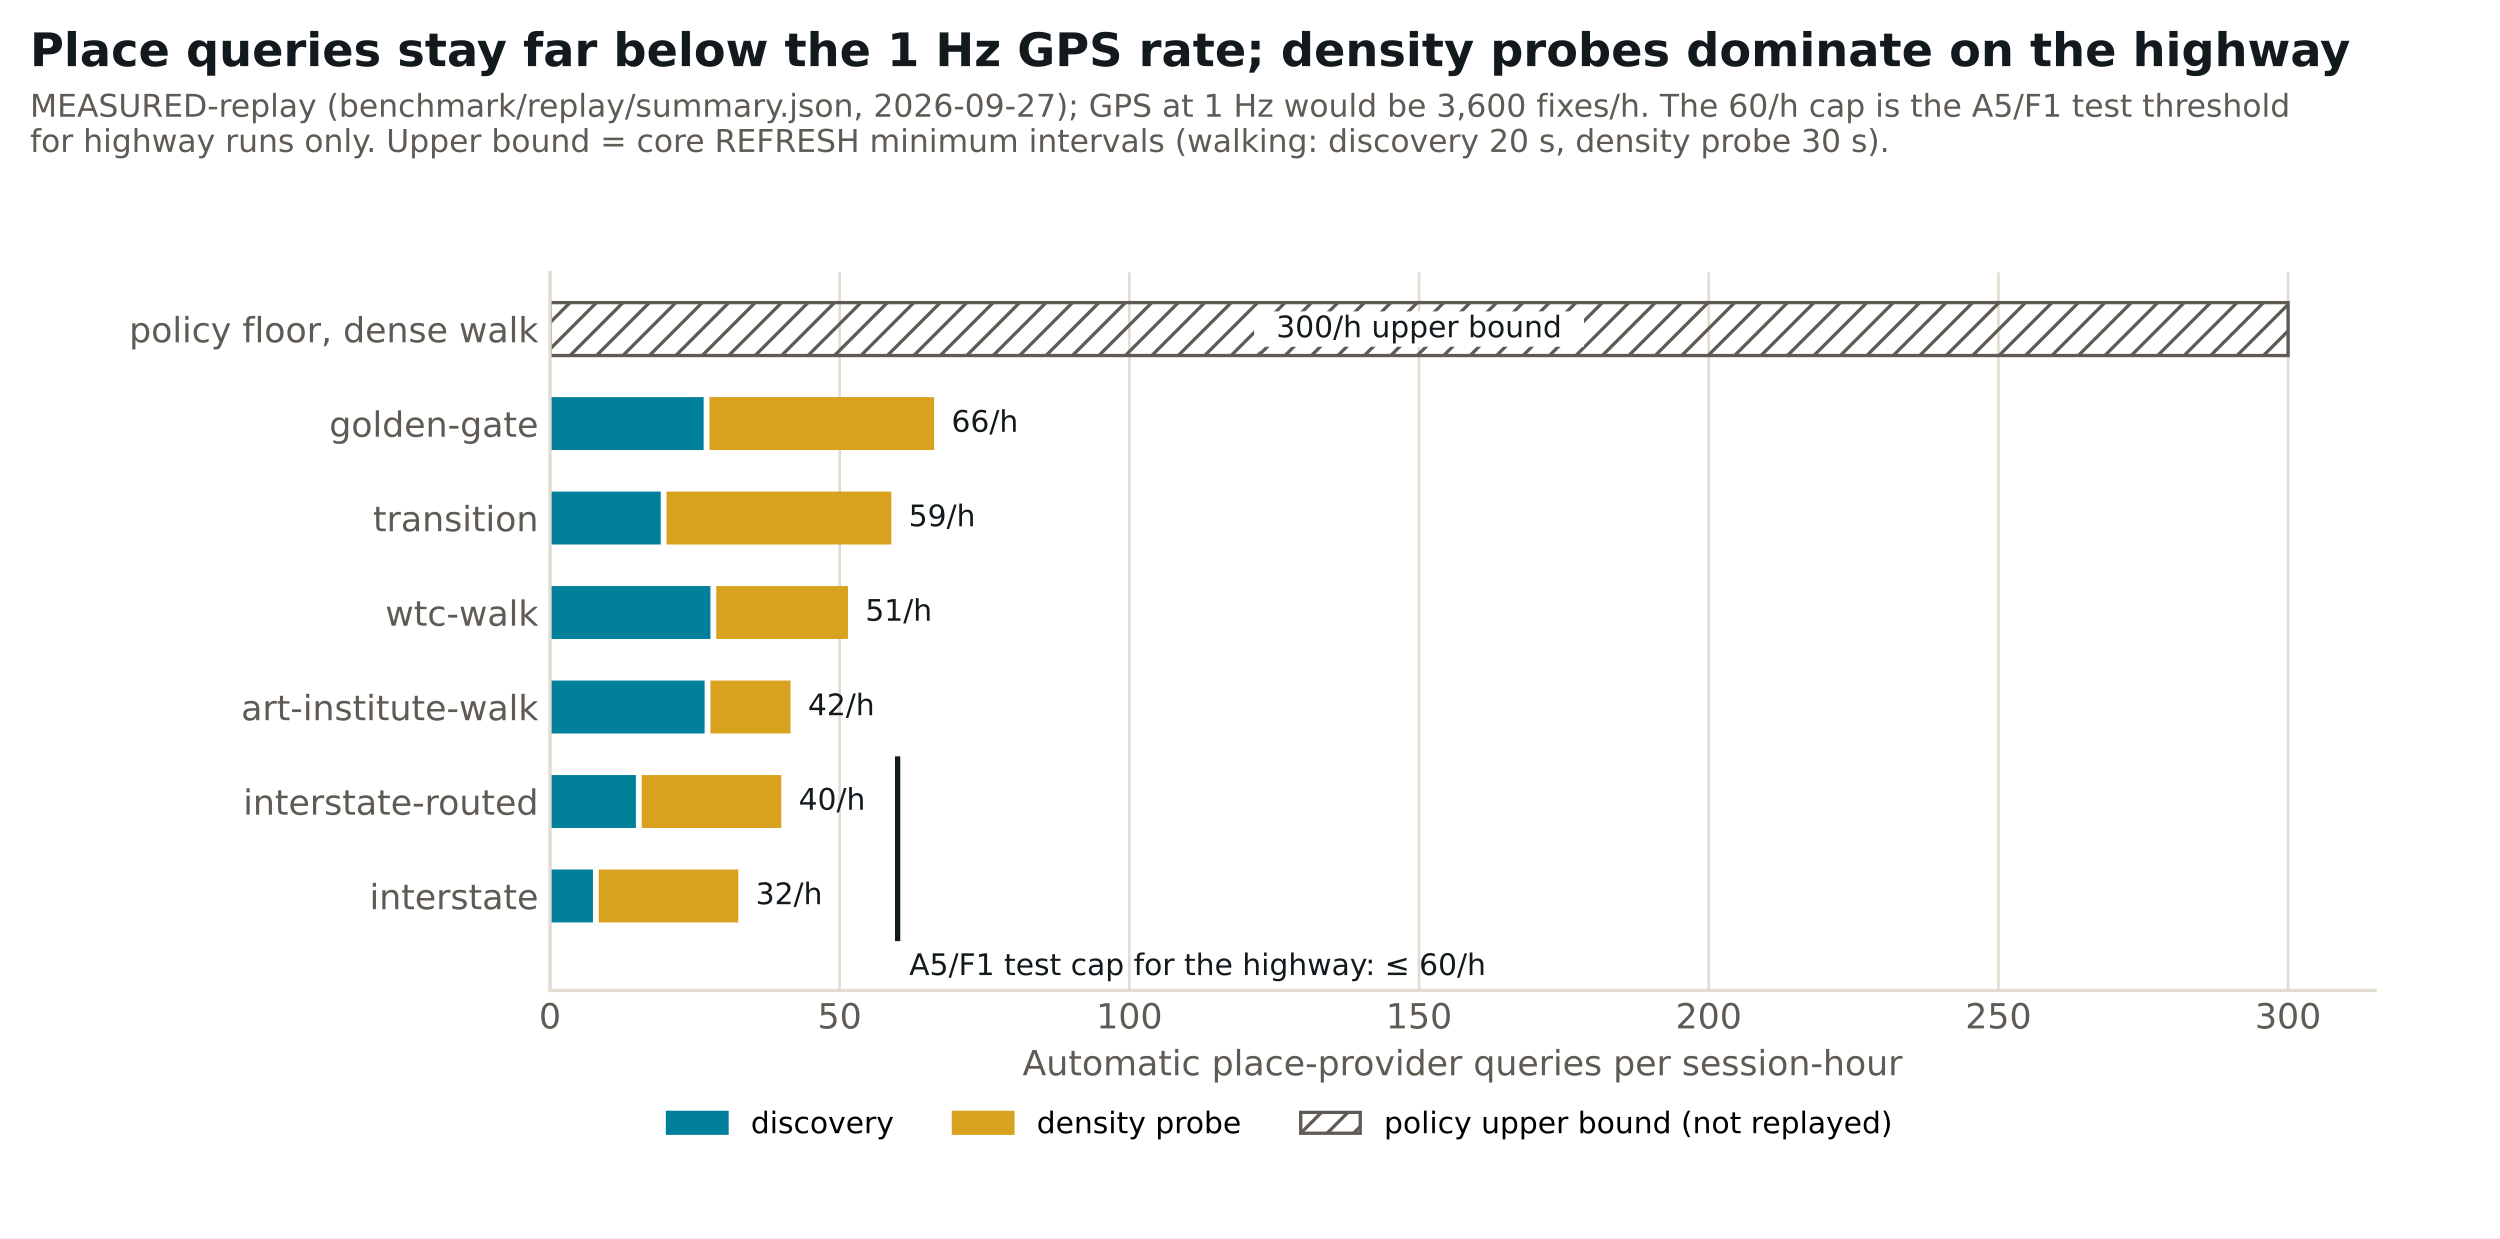
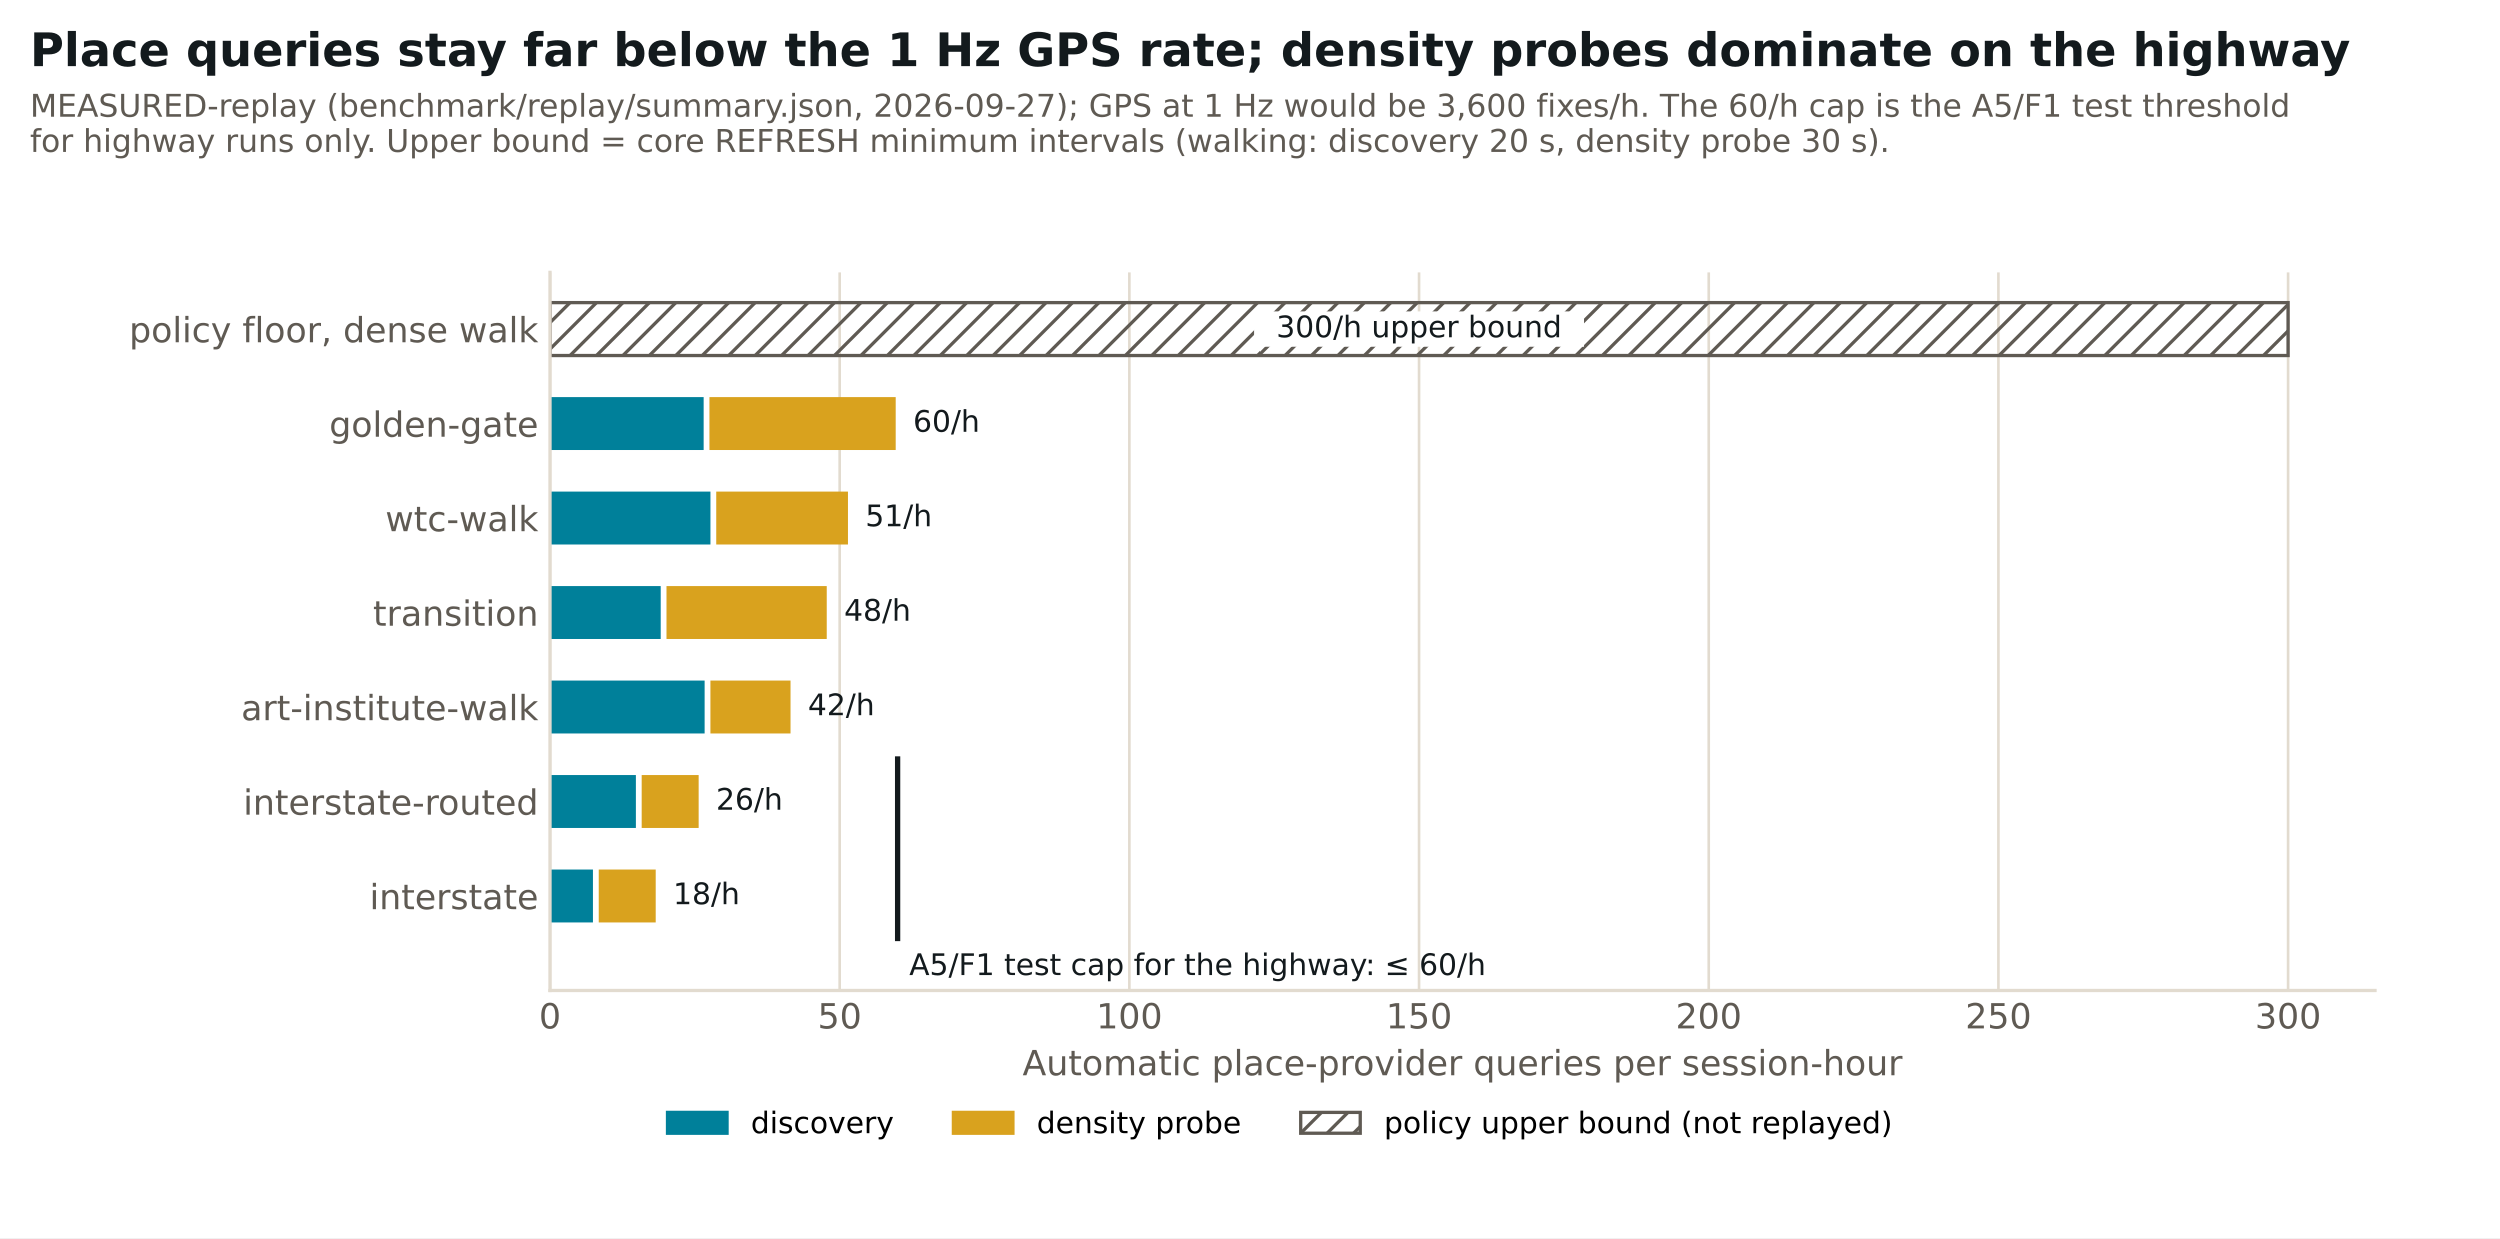
<svg xmlns="http://www.w3.org/2000/svg" width="756pt" height="374.4pt" viewBox="0 0 756 374.4" version="1.1">
  <defs>
    <style type="text/css">*{stroke-linejoin: round; stroke-linecap: butt}</style>
  </defs>
  <g id="figure_1">
    <g id="patch_1">
      <path d="M 0 374.4  L 756 374.4  L 756 0  L 0 0  z " style="fill: #ffffff" />
    </g>
    <g id="axes_1">
      <g id="patch_2">
        <path d="M 166.32 299.52  L 718.2 299.52  L 718.2 82.368  L 166.32 82.368  z " style="fill: #ffffff" />
      </g>
      <g id="matplotlib.axis_1">
        <g id="xtick_1">
          <g id="line2d_1">
-             <path d="M 166.32 299.52  L 166.32 82.368  " clip-path="url(#p4ca98eae43)" style="fill: none; stroke: #e2dbcf; stroke-width: 0.8; stroke-linecap: square" />
+             <path d="M 166.32 299.52  L 166.32 82.368  " clip-path="url(#pb39eec363e)" style="fill: none; stroke: #e2dbcf; stroke-width: 0.8; stroke-linecap: square" />
          </g>
          <g id="line2d_2" />
          <g id="text_1">
            <text style="font-size: 10.5px; font-family: 'DejaVu Sans'; text-anchor: middle; fill: #5f5a53" x="166.32" y="310.998" transform="rotate(-0 166.32 310.9984)">0</text>
          </g>
        </g>
        <g id="xtick_2">
          <g id="line2d_3">
-             <path d="M 253.92 299.52  L 253.92 82.368  " clip-path="url(#p4ca98eae43)" style="fill: none; stroke: #e2dbcf; stroke-width: 0.8; stroke-linecap: square" />
+             <path d="M 253.92 299.52  L 253.92 82.368  " clip-path="url(#pb39eec363e)" style="fill: none; stroke: #e2dbcf; stroke-width: 0.8; stroke-linecap: square" />
          </g>
          <g id="line2d_4" />
          <g id="text_2">
            <text style="font-size: 10.5px; font-family: 'DejaVu Sans'; text-anchor: middle; fill: #5f5a53" x="253.92" y="310.998" transform="rotate(-0 253.92 310.9984)">50</text>
          </g>
        </g>
        <g id="xtick_3">
          <g id="line2d_5">
-             <path d="M 341.52 299.52  L 341.52 82.368  " clip-path="url(#p4ca98eae43)" style="fill: none; stroke: #e2dbcf; stroke-width: 0.8; stroke-linecap: square" />
+             <path d="M 341.52 299.52  L 341.52 82.368  " clip-path="url(#pb39eec363e)" style="fill: none; stroke: #e2dbcf; stroke-width: 0.8; stroke-linecap: square" />
          </g>
          <g id="line2d_6" />
          <g id="text_3">
            <text style="font-size: 10.5px; font-family: 'DejaVu Sans'; text-anchor: middle; fill: #5f5a53" x="341.52" y="310.998" transform="rotate(-0 341.52 310.9984)">100</text>
          </g>
        </g>
        <g id="xtick_4">
          <g id="line2d_7">
-             <path d="M 429.12 299.52  L 429.12 82.368  " clip-path="url(#p4ca98eae43)" style="fill: none; stroke: #e2dbcf; stroke-width: 0.8; stroke-linecap: square" />
+             <path d="M 429.12 299.52  L 429.12 82.368  " clip-path="url(#pb39eec363e)" style="fill: none; stroke: #e2dbcf; stroke-width: 0.8; stroke-linecap: square" />
          </g>
          <g id="line2d_8" />
          <g id="text_4">
            <text style="font-size: 10.5px; font-family: 'DejaVu Sans'; text-anchor: middle; fill: #5f5a53" x="429.12" y="310.998" transform="rotate(-0 429.12 310.9984)">150</text>
          </g>
        </g>
        <g id="xtick_5">
          <g id="line2d_9">
-             <path d="M 516.72 299.52  L 516.72 82.368  " clip-path="url(#p4ca98eae43)" style="fill: none; stroke: #e2dbcf; stroke-width: 0.8; stroke-linecap: square" />
+             <path d="M 516.72 299.52  L 516.72 82.368  " clip-path="url(#pb39eec363e)" style="fill: none; stroke: #e2dbcf; stroke-width: 0.8; stroke-linecap: square" />
          </g>
          <g id="line2d_10" />
          <g id="text_5">
            <text style="font-size: 10.5px; font-family: 'DejaVu Sans'; text-anchor: middle; fill: #5f5a53" x="516.72" y="310.998" transform="rotate(-0 516.72 310.9984)">200</text>
          </g>
        </g>
        <g id="xtick_6">
          <g id="line2d_11">
-             <path d="M 604.32 299.52  L 604.32 82.368  " clip-path="url(#p4ca98eae43)" style="fill: none; stroke: #e2dbcf; stroke-width: 0.8; stroke-linecap: square" />
+             <path d="M 604.32 299.52  L 604.32 82.368  " clip-path="url(#pb39eec363e)" style="fill: none; stroke: #e2dbcf; stroke-width: 0.8; stroke-linecap: square" />
          </g>
          <g id="line2d_12" />
          <g id="text_6">
            <text style="font-size: 10.5px; font-family: 'DejaVu Sans'; text-anchor: middle; fill: #5f5a53" x="604.32" y="310.998" transform="rotate(-0 604.32 310.9984)">250</text>
          </g>
        </g>
        <g id="xtick_7">
          <g id="line2d_13">
-             <path d="M 691.92 299.52  L 691.92 82.368  " clip-path="url(#p4ca98eae43)" style="fill: none; stroke: #e2dbcf; stroke-width: 0.8; stroke-linecap: square" />
+             <path d="M 691.92 299.52  L 691.92 82.368  " clip-path="url(#pb39eec363e)" style="fill: none; stroke: #e2dbcf; stroke-width: 0.8; stroke-linecap: square" />
          </g>
          <g id="line2d_14" />
          <g id="text_7">
            <text style="font-size: 10.5px; font-family: 'DejaVu Sans'; text-anchor: middle; fill: #5f5a53" x="691.92" y="310.998" transform="rotate(-0 691.92 310.9984)">300</text>
          </g>
        </g>
        <g id="text_8">
          <text style="font-size: 10.5px; font-family: 'DejaVu Sans'; text-anchor: middle; fill: #5f5a53" x="442.26" y="325.16" transform="rotate(-0 442.26 325.1604)">Automatic place-provider queries per session-hour</text>
        </g>
      </g>
      <g id="matplotlib.axis_2">
        <g id="ytick_1">
          <g id="line2d_15" />
          <g id="text_9">
            <text style="font-size: 10.5px; font-family: 'DejaVu Sans'; text-anchor: end; fill: #5f5a53" x="162.82" y="274.937" transform="rotate(-0 162.82 274.9365)">interstate</text>
          </g>
        </g>
        <g id="ytick_2">
          <g id="line2d_16" />
          <g id="text_10">
            <text style="font-size: 10.5px; font-family: 'DejaVu Sans'; text-anchor: end; fill: #5f5a53" x="162.82" y="246.364" transform="rotate(-0 162.82 246.3639)">interstate-routed</text>
          </g>
        </g>
        <g id="ytick_3">
          <g id="line2d_17" />
          <g id="text_11">
            <text style="font-size: 10.5px; font-family: 'DejaVu Sans'; text-anchor: end; fill: #5f5a53" x="162.82" y="217.791" transform="rotate(-0 162.82 217.7913)">art-institute-walk</text>
          </g>
        </g>
        <g id="ytick_4">
          <g id="line2d_18" />
          <g id="text_12">
-             <text style="font-size: 10.5px; font-family: 'DejaVu Sans'; text-anchor: end; fill: #5f5a53" x="162.82" y="189.219" transform="rotate(-0 162.82 189.2187)">wtc-walk</text>
+             <text style="font-size: 10.5px; font-family: 'DejaVu Sans'; text-anchor: end; fill: #5f5a53" x="162.82" y="189.219" transform="rotate(-0 162.82 189.2187)">transition</text>
          </g>
        </g>
        <g id="ytick_5">
          <g id="line2d_19" />
          <g id="text_13">
-             <text style="font-size: 10.5px; font-family: 'DejaVu Sans'; text-anchor: end; fill: #5f5a53" x="162.82" y="160.646" transform="rotate(-0 162.82 160.646)">transition</text>
+             <text style="font-size: 10.5px; font-family: 'DejaVu Sans'; text-anchor: end; fill: #5f5a53" x="162.82" y="160.646" transform="rotate(-0 162.82 160.646)">wtc-walk</text>
          </g>
        </g>
        <g id="ytick_6">
          <g id="line2d_20" />
          <g id="text_14">
            <text style="font-size: 10.5px; font-family: 'DejaVu Sans'; text-anchor: end; fill: #5f5a53" x="162.82" y="132.073" transform="rotate(-0 162.82 132.0734)">golden-gate</text>
          </g>
        </g>
        <g id="ytick_7">
          <g id="line2d_21" />
          <g id="text_15">
            <text style="font-size: 10.5px; font-family: 'DejaVu Sans'; text-anchor: end; fill: #5f5a53" x="162.82" y="103.501" transform="rotate(-0 162.82 103.5008)">policy floor, dense walk</text>
          </g>
        </g>
      </g>
      <g id="patch_3">
-         <path d="M 166.32 278.948  L 179.306 278.948  L 179.306 262.947  L 166.32 262.947  z " clip-path="url(#p4ca98eae43)" style="fill: #00809a" />
+         <path d="M 166.32 278.948  L 179.306 278.948  L 179.306 262.947  L 166.32 262.947  z " clip-path="url(#pb39eec363e)" style="fill: #00809a" />
      </g>
      <g id="patch_4">
-         <path d="M 181.058 278.948  L 223.259 278.948  L 223.259 262.947  L 181.058 262.947  z " clip-path="url(#p4ca98eae43)" style="fill: #d9a21e" />
+         <path d="M 181.058 278.948  L 198.286 278.948  L 198.286 262.947  L 181.058 262.947  z " clip-path="url(#pb39eec363e)" style="fill: #d9a21e" />
      </g>
      <g id="patch_5">
-         <path d="M 166.32 250.375  L 192.292 250.375  L 192.292 234.374  L 166.32 234.374  z " clip-path="url(#p4ca98eae43)" style="fill: #00809a" />
+         <path d="M 166.32 250.375  L 192.292 250.375  L 192.292 234.374  L 166.32 234.374  z " clip-path="url(#pb39eec363e)" style="fill: #00809a" />
      </g>
      <g id="patch_6">
-         <path d="M 194.044 250.375  L 236.245 250.375  L 236.245 234.374  L 194.044 234.374  z " clip-path="url(#p4ca98eae43)" style="fill: #d9a21e" />
+         <path d="M 194.044 250.375  L 211.272 250.375  L 211.272 234.374  L 194.044 234.374  z " clip-path="url(#pb39eec363e)" style="fill: #d9a21e" />
      </g>
      <g id="patch_7">
-         <path d="M 166.32 221.802  L 213.078 221.802  L 213.078 205.802  L 166.32 205.802  z " clip-path="url(#p4ca98eae43)" style="fill: #00809a" />
+         <path d="M 166.32 221.802  L 213.078 221.802  L 213.078 205.802  L 166.32 205.802  z " clip-path="url(#pb39eec363e)" style="fill: #00809a" />
      </g>
      <g id="patch_8">
-         <path d="M 214.83 221.802  L 239.055 221.802  L 239.055 205.802  L 214.83 205.802  z " clip-path="url(#p4ca98eae43)" style="fill: #d9a21e" />
+         <path d="M 214.83 221.802  L 239.055 221.802  L 239.055 205.802  L 214.83 205.802  z " clip-path="url(#pb39eec363e)" style="fill: #d9a21e" />
      </g>
      <g id="patch_9">
-         <path d="M 166.32 193.23  L 214.837 193.23  L 214.837 177.229  L 166.32 177.229  z " clip-path="url(#p4ca98eae43)" style="fill: #00809a" />
+         <path d="M 166.32 193.23  L 199.795 193.23  L 199.795 177.229  L 166.32 177.229  z " clip-path="url(#pb39eec363e)" style="fill: #00809a" />
      </g>
      <g id="patch_10">
-         <path d="M 216.589 193.23  L 256.423 193.23  L 256.423 177.229  L 216.589 177.229  z " clip-path="url(#p4ca98eae43)" style="fill: #d9a21e" />
+         <path d="M 201.547 193.23  L 250.007 193.23  L 250.007 177.229  L 201.547 177.229  z " clip-path="url(#pb39eec363e)" style="fill: #d9a21e" />
      </g>
      <g id="patch_11">
-         <path d="M 166.32 164.657  L 199.795 164.657  L 199.795 148.657  L 166.32 148.657  z " clip-path="url(#p4ca98eae43)" style="fill: #00809a" />
+         <path d="M 166.32 164.657  L 214.837 164.657  L 214.837 148.657  L 166.32 148.657  z " clip-path="url(#pb39eec363e)" style="fill: #00809a" />
      </g>
      <g id="patch_12">
-         <path d="M 201.547 164.657  L 269.534 164.657  L 269.534 148.657  L 201.547 148.657  z " clip-path="url(#p4ca98eae43)" style="fill: #d9a21e" />
+         <path d="M 216.589 164.657  L 256.423 164.657  L 256.423 148.657  L 216.589 148.657  z " clip-path="url(#pb39eec363e)" style="fill: #d9a21e" />
      </g>
      <g id="patch_13">
-         <path d="M 166.32 136.085  L 212.782 136.085  L 212.782 120.084  L 166.32 120.084  z " clip-path="url(#p4ca98eae43)" style="fill: #00809a" />
+         <path d="M 166.32 136.085  L 212.782 136.085  L 212.782 120.084  L 166.32 120.084  z " clip-path="url(#pb39eec363e)" style="fill: #00809a" />
      </g>
      <g id="patch_14">
-         <path d="M 214.534 136.085  L 282.475 136.085  L 282.475 120.084  L 214.534 120.084  z " clip-path="url(#p4ca98eae43)" style="fill: #d9a21e" />
+         <path d="M 214.534 136.085  L 270.859 136.085  L 270.859 120.084  L 214.534 120.084  z " clip-path="url(#pb39eec363e)" style="fill: #d9a21e" />
      </g>
      <g id="patch_15">
-         <path d="M 166.32 107.512  L 691.92 107.512  L 691.92 91.511  L 166.32 91.511  z " clip-path="url(#p4ca98eae43)" style="fill: url(#h2baf4b3bb6); stroke: #5f5a53; stroke-linejoin: miter" />
+         <path d="M 166.32 107.512  L 691.92 107.512  L 691.92 91.511  L 166.32 91.511  z " clip-path="url(#pb39eec363e)" style="fill: url(#hb87d53f328); stroke: #5f5a53; stroke-linejoin: miter" />
      </g>
      <g id="patch_16">
        <path d="M 166.32 299.52  L 166.32 82.368  " style="fill: none; stroke: #e2dbcf; stroke-linejoin: miter; stroke-linecap: square" />
      </g>
      <g id="patch_17">
        <path d="M 166.32 299.52  L 718.2 299.52  " style="fill: none; stroke: #e2dbcf; stroke-linejoin: miter; stroke-linecap: square" />
      </g>
      <g id="text_16">
-         <text style="font-size: 9px; font-family: 'DejaVu Sans'; text-anchor: start; fill: #131a1d" x="228.515" y="273.431" transform="rotate(-0 228.5146 273.4308)">32/h</text>
+         <text style="font-size: 9px; font-family: 'DejaVu Sans'; text-anchor: start; fill: #131a1d" x="203.542" y="273.431" transform="rotate(-0 203.5415 273.4308)">18/h</text>
      </g>
      <g id="text_17">
-         <text style="font-size: 9px; font-family: 'DejaVu Sans'; text-anchor: start; fill: #131a1d" x="241.501" y="244.858" transform="rotate(-0 241.5006 244.8582)">40/h</text>
+         <text style="font-size: 9px; font-family: 'DejaVu Sans'; text-anchor: start; fill: #131a1d" x="216.528" y="244.858" transform="rotate(-0 216.5275 244.8582)">26/h</text>
      </g>
      <g id="text_18">
        <text style="font-size: 9px; font-family: 'DejaVu Sans'; text-anchor: start; fill: #131a1d" x="244.311" y="216.286" transform="rotate(-0 244.3114 216.2855)">42/h</text>
      </g>
      <g id="text_19">
-         <text style="font-size: 9px; font-family: 'DejaVu Sans'; text-anchor: start; fill: #131a1d" x="261.679" y="187.713" transform="rotate(-0 261.6789 187.7129)">51/h</text>
+         <text style="font-size: 9px; font-family: 'DejaVu Sans'; text-anchor: start; fill: #131a1d" x="255.263" y="187.713" transform="rotate(-0 255.2629 187.7129)">48/h</text>
      </g>
      <g id="text_20">
-         <text style="font-size: 9px; font-family: 'DejaVu Sans'; text-anchor: start; fill: #131a1d" x="274.79" y="159.14" transform="rotate(-0 274.7898 159.1403)">59/h</text>
+         <text style="font-size: 9px; font-family: 'DejaVu Sans'; text-anchor: start; fill: #131a1d" x="261.679" y="159.14" transform="rotate(-0 261.6789 159.1403)">51/h</text>
      </g>
      <g id="text_21">
-         <text style="font-size: 9px; font-family: 'DejaVu Sans'; text-anchor: start; fill: #131a1d" x="287.731" y="130.568" transform="rotate(-0 287.7307 130.5676)">66/h</text>
+         <text style="font-size: 9px; font-family: 'DejaVu Sans'; text-anchor: start; fill: #131a1d" x="276.115" y="130.568" transform="rotate(-0 276.1152 130.5676)">60/h</text>
      </g>
      <g id="text_22">
        <g id="patch_18">
          <path d="M 379.237 104.857  L 479.003 104.857  L 479.003 94.166  L 379.237 94.166  z " style="fill: #ffffff" />
        </g>
        <text style="font-size: 9px; font-family: 'DejaVu Sans'; text-anchor: middle; fill: #131a1d" x="429.12" y="101.995" transform="rotate(-0 429.12 101.995)">  300/h upper bound  </text>
      </g>
      <g id="text_23">
        <text style="font-size: 9px; font-family: 'DejaVu Sans'; text-anchor: start; fill: #131a1d" x="274.944" y="294.86" transform="rotate(-0 274.944 294.8603)">A5/F1 test cap for the highway: ≤ 60/h</text>
      </g>
      <g id="line2d_22">
-         <path d="M 271.44 283.805  L 271.44 229.517  " clip-path="url(#p4ca98eae43)" style="fill: none; stroke: #131a1d; stroke-width: 1.6; stroke-linecap: square" />
+         <path d="M 271.44 283.805  L 271.44 229.517  " clip-path="url(#pb39eec363e)" style="fill: none; stroke: #131a1d; stroke-width: 1.6; stroke-linecap: square" />
      </g>
      <g id="legend_1">
        <g id="patch_19">
          <path d="M 201.857 342.688  L 219.857 342.688  L 219.857 336.388  L 201.857 336.388  z " style="fill: #00809a; stroke: #00809a; stroke-linejoin: miter" />
        </g>
        <g id="text_24">
          <text style="font-size: 9px; font-family: 'DejaVu Sans'; text-anchor: start" x="227.057" y="342.688" transform="rotate(-0 227.0569 342.6884)">discovery</text>
        </g>
        <g id="patch_20">
          <path d="M 288.306 342.688  L 306.306 342.688  L 306.306 336.388  L 288.306 336.388  z " style="fill: #d9a21e; stroke: #d9a21e; stroke-linejoin: miter" />
        </g>
        <g id="text_25">
          <text style="font-size: 9px; font-family: 'DejaVu Sans'; text-anchor: start" x="313.506" y="342.688" transform="rotate(-0 313.5061 342.6884)">density probe</text>
        </g>
        <g id="patch_21">
-           <path d="M 393.335 342.688  L 411.335 342.688  L 411.335 336.388  L 393.335 336.388  z " style="fill: url(#h2baf4b3bb6); stroke: #5f5a53; stroke-linejoin: miter" />
+           <path d="M 393.335 342.688  L 411.335 342.688  L 411.335 336.388  L 393.335 336.388  z " style="fill: url(#hb87d53f328); stroke: #5f5a53; stroke-linejoin: miter" />
        </g>
        <g id="text_26">
          <text style="font-size: 9px; font-family: 'DejaVu Sans'; text-anchor: start" x="418.535" y="342.688" transform="rotate(-0 418.5347 342.6884)">policy upper bound (not replayed)</text>
        </g>
      </g>
    </g>
    <g id="text_27">
      <text style="font-weight: 700; font-size: 14px; font-family: 'DejaVu Sans'; text-anchor: start; fill: #131a1d" x="9.072" y="19.998" transform="rotate(-0 9.072 19.99781)">Place queries stay far below the 1 Hz GPS rate; density probes dominate on the highway</text>
    </g>
    <g id="text_28">
      <text style="font-size: 9.5px; font-family: 'DejaVu Sans'; fill: #5f5a53" transform="translate(9.072 35.29852)">MEASURED-replay (benchmark/replay/summary.json, 2026-09-27); GPS at 1 Hz would be 3,600 fixes/h. The 60/h cap is the A5/F1 test threshold</text>
      <text style="font-size: 9.5px; font-family: 'DejaVu Sans'; fill: #5f5a53" transform="translate(9.072 45.93644)">for highway runs only. Upper bound = core REFRESH minimum intervals (walking: discovery 20 s, density probe 30 s).</text>
    </g>
  </g>
  <defs>
-     <clipPath id="p4ca98eae43">
+     <clipPath id="pb39eec363e">
      <rect x="166.32" y="82.368" width="551.88" height="217.152" />
    </clipPath>
  </defs>
  <defs>
-     <pattern id="h2baf4b3bb6" patternUnits="userSpaceOnUse" x="0" y="0" width="72" height="72">
+     <pattern id="hb87d53f328" patternUnits="userSpaceOnUse" x="0" y="0" width="72" height="72">
      <rect x="0" y="0" width="73" height="73" fill="none" />
      <path d="M -36 36  L 36 -36  M -32 40  L 40 -32  M -28 44  L 44 -28  M -24 48  L 48 -24  M -20 52  L 52 -20  M -16 56  L 56 -16  M -12 60  L 60 -12  M -8 64  L 64 -8  M -4 68  L 68 -4  M 0 72  L 72 0  M 4 76  L 76 4  M 8 80  L 80 8  M 12 84  L 84 12  M 16 88  L 88 16  M 20 92  L 92 20  M 24 96  L 96 24  M 28 100  L 100 28  M 32 104  L 104 32  M 36 108  L 108 36  " style="fill: #5f5a53; stroke: #5f5a53; stroke-width: 1.0; stroke-linecap: butt; stroke-linejoin: miter" />
    </pattern>
  </defs>
</svg>
